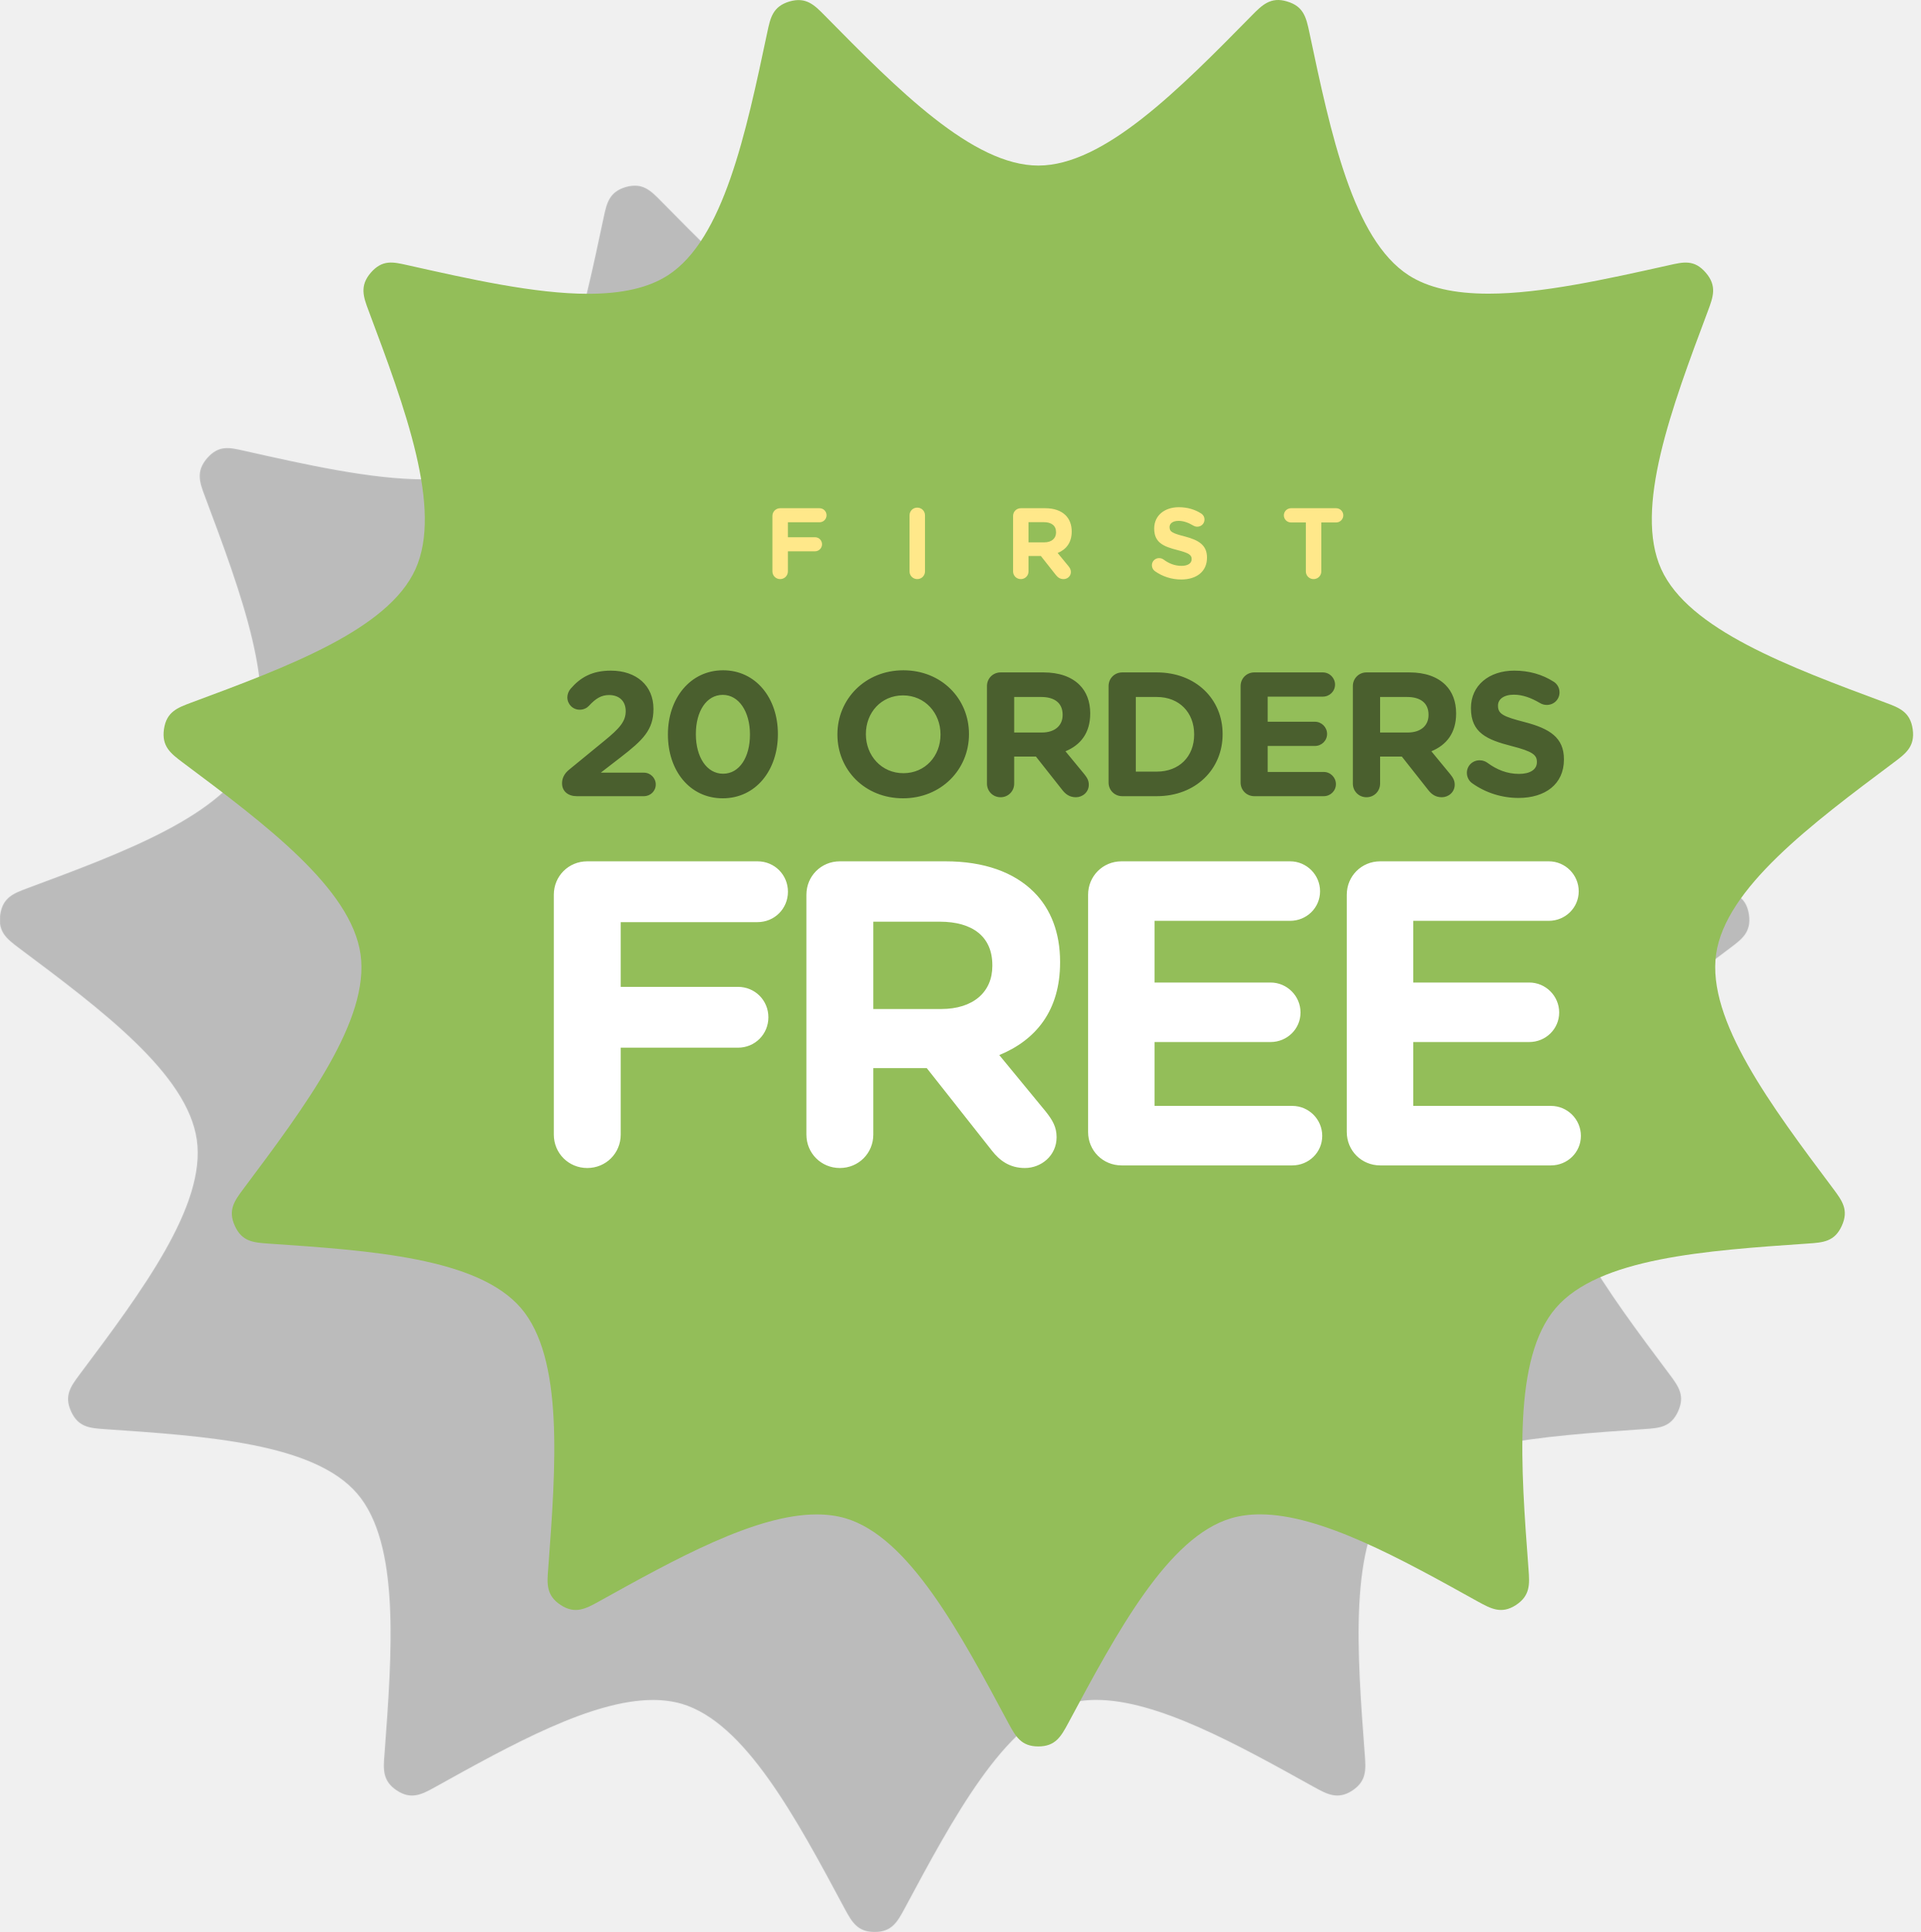
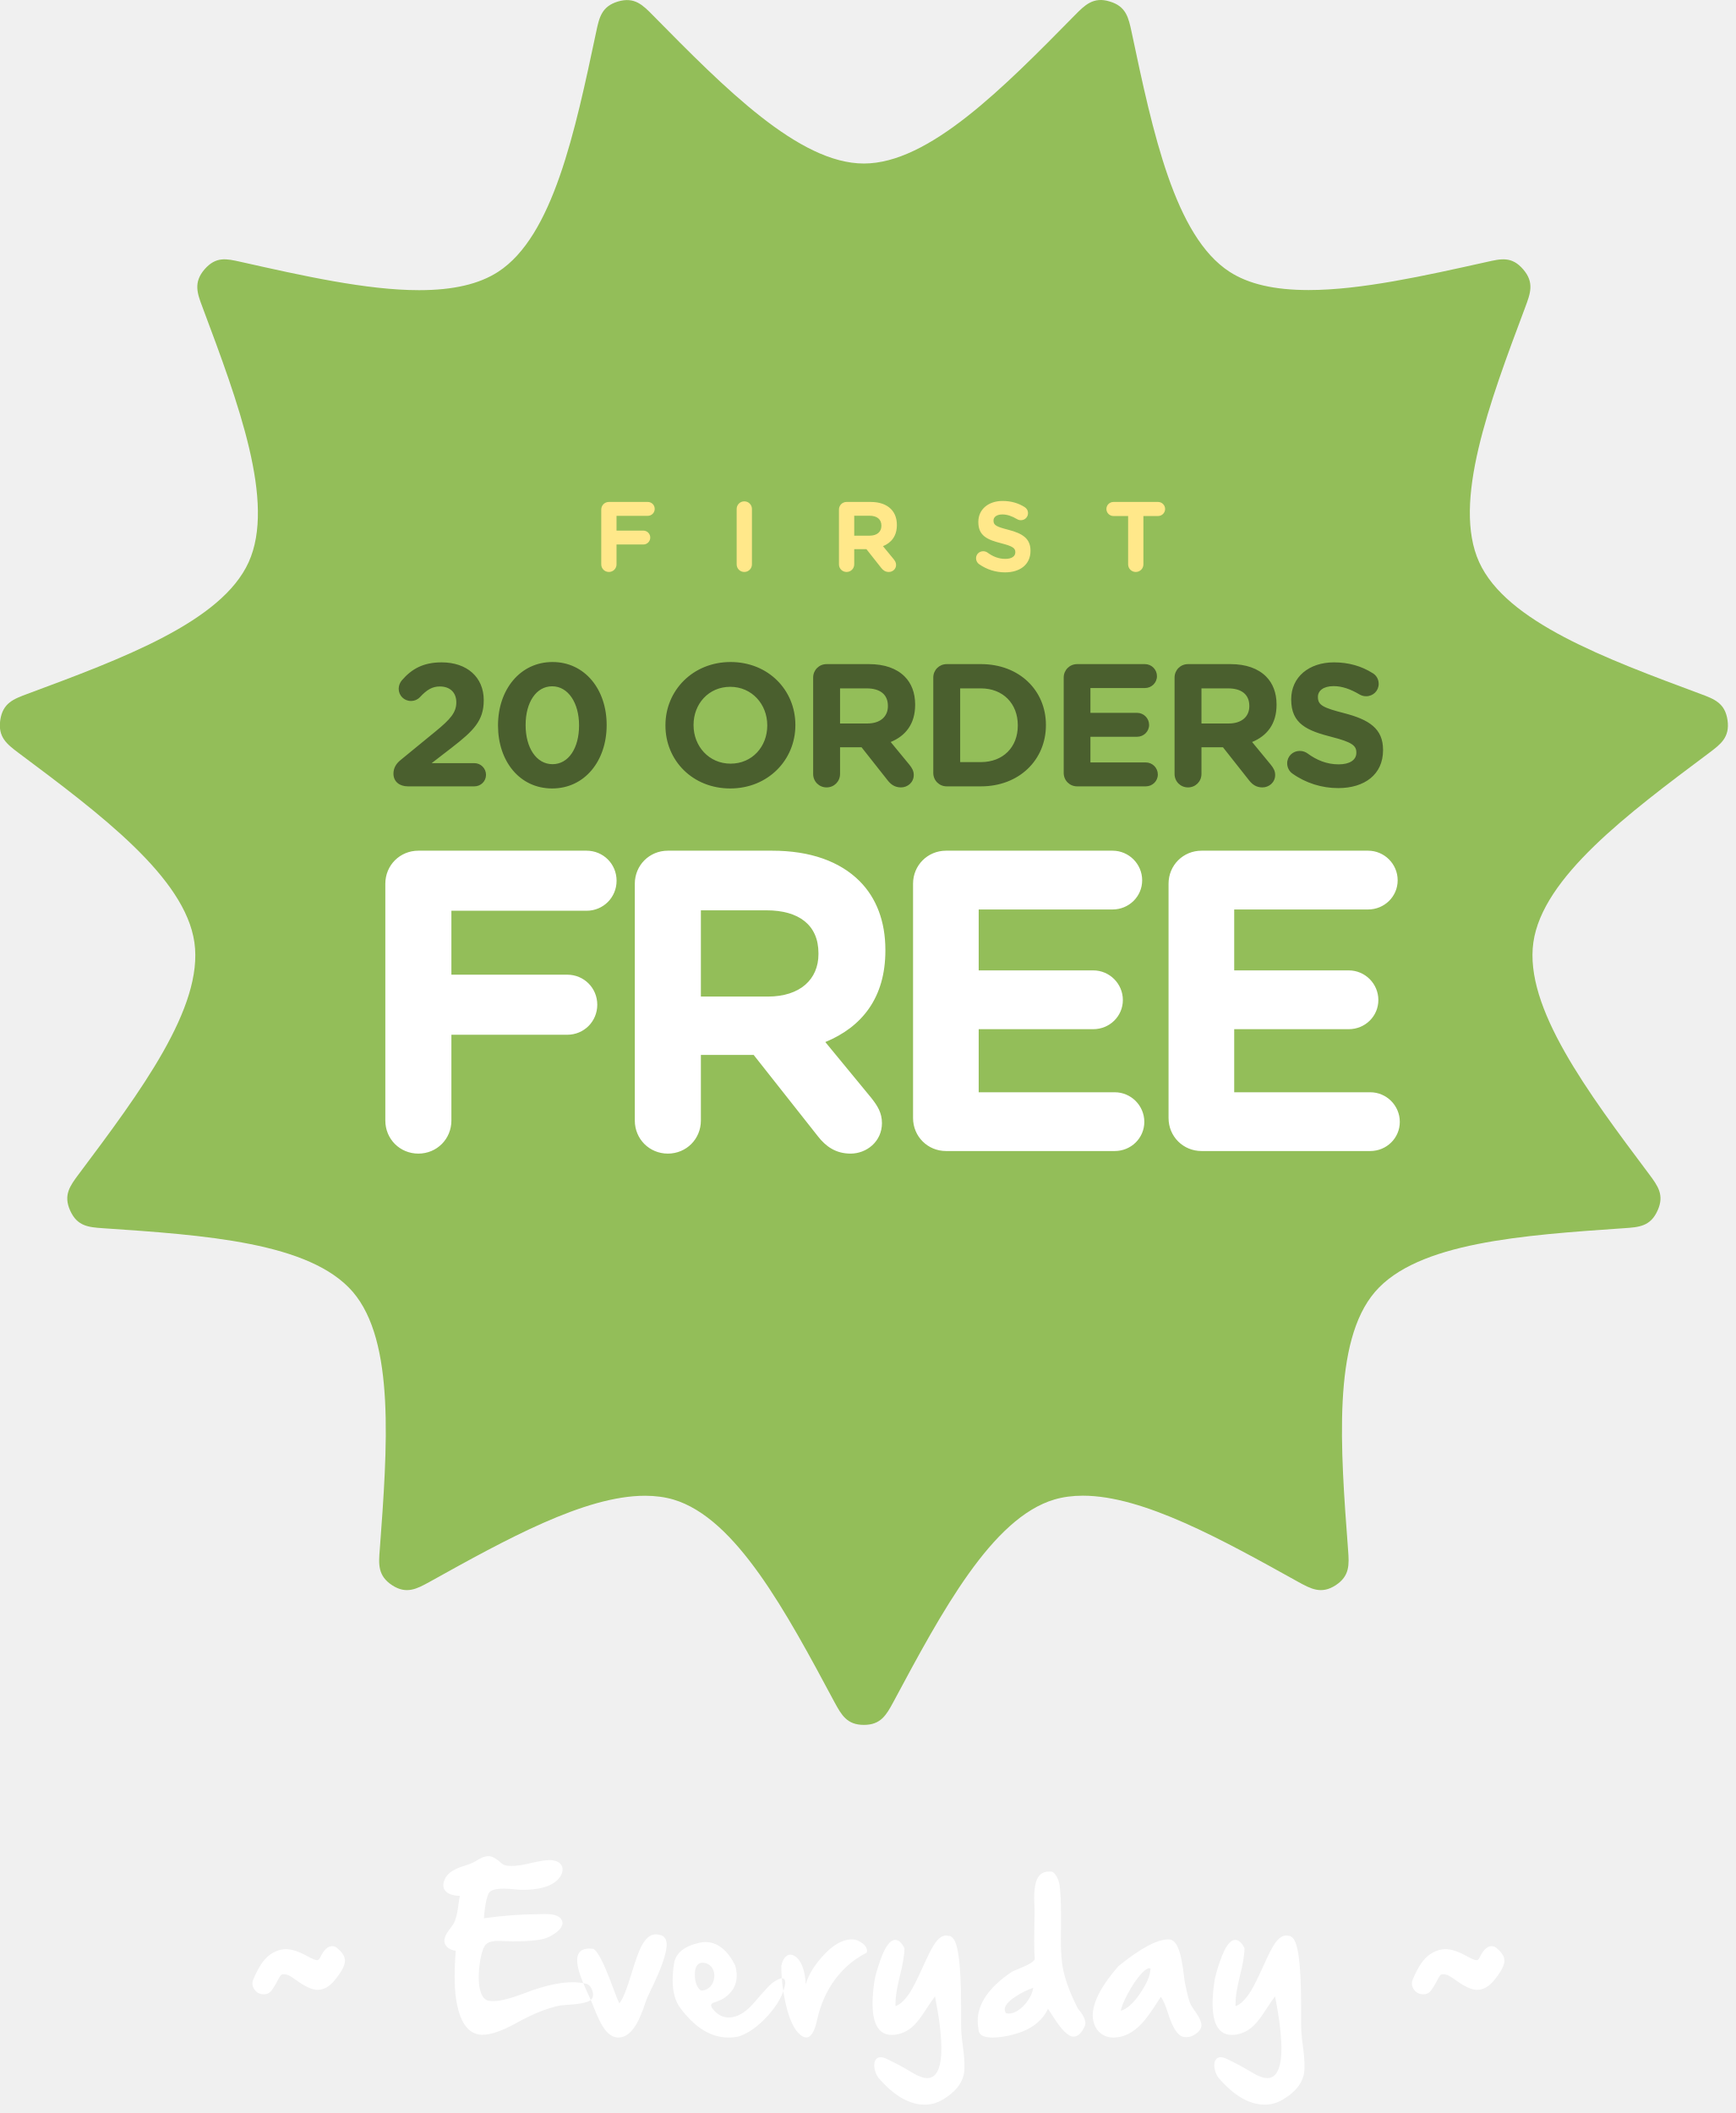
- <svg xmlns="http://www.w3.org/2000/svg" xmlns:xlink="http://www.w3.org/1999/xlink" width="176px" height="177px" viewBox="0 0 176 177" version="1.1">
-   <defs>
-     <path d="M158.759,64.375 C149.891,61.078 140.715,57.677 138.206,52.139 C135.697,46.606 139.145,37.394 142.481,28.5 C142.96,27.216 143.344,26.209 142.297,24.99 C141.228,23.745 140.236,24 138.859,24.31 C133.143,25.583 127.228,26.905 122.392,26.905 C119.224,26.905 116.817,26.351 115.051,25.207 C109.972,21.916 107.938,12.28 105.968,2.967 C105.682,1.623 105.455,0.584 103.933,0.137 C102.422,-0.336 101.607,0.496 100.716,1.4 C94.056,8.168 87.174,15.164 81.135,15.169 C75.106,15.164 68.229,8.184 61.575,1.432 C60.62,0.458 59.859,-0.309 58.331,0.137 C56.821,0.589 56.588,1.606 56.308,2.933 C54.332,12.269 52.291,21.916 47.208,25.213 C45.442,26.356 43.041,26.916 39.873,26.916 C35.015,26.916 29.068,25.578 23.32,24.288 C22.018,24 21.041,23.755 19.968,24.99 C18.937,26.192 19.292,27.199 19.773,28.466 C23.114,37.385 26.574,46.612 24.065,52.15 C21.559,57.677 12.389,61.078 3.527,64.369 C2.281,64.837 1.255,65.196 1.023,66.806 C0.802,68.373 1.633,69.021 2.717,69.837 C10.317,75.517 18.17,81.388 19.034,87.422 C19.892,93.444 13.997,101.312 8.298,108.922 C7.484,110.012 6.857,110.865 7.516,112.307 C8.164,113.743 9.211,113.836 10.549,113.928 C19.994,114.57 29.759,115.229 33.725,119.831 C37.665,124.423 36.936,134.238 36.229,143.728 C36.116,145.098 36.036,146.171 37.384,147.051 C38.706,147.906 39.668,147.384 40.855,146.73 C47.92,142.803 55.233,138.744 60.83,138.744 C61.78,138.744 62.66,138.862 63.464,139.096 C69.262,140.811 73.914,149.494 78.41,157.895 C79.056,159.081 79.565,160 81.135,160 C82.705,160 83.218,159.081 83.866,157.884 C88.362,149.488 93.014,140.805 98.811,139.092 C99.609,138.858 100.495,138.738 101.446,138.738 C107.041,138.738 114.355,142.803 121.415,146.73 C122.608,147.384 123.568,147.906 124.89,147.051 C126.207,146.191 126.153,145.147 126.051,143.797 C125.334,134.281 124.593,124.434 128.55,119.831 C132.495,115.244 142.221,114.576 151.629,113.928 C153.027,113.836 154.095,113.765 154.755,112.296 C155.412,110.854 154.786,110.006 153.971,108.913 C148.272,101.307 142.379,93.444 143.237,87.41 C144.1,81.388 151.937,75.523 159.526,69.848 C160.583,69.053 161.479,68.407 161.247,66.801 C161.021,65.223 160.027,64.843 158.759,64.375" id="path-1" />
-     <filter x="-50%" y="-50%" width="200%" height="200%" filterUnits="objectBoundingBox" id="filter-2">
-       <feOffset dx="-15" dy="17" in="SourceAlpha" result="shadowOffsetOuter1" />
-       <feColorMatrix values="0 0 0 0 0.132   0 0 0 0 0.137   0 0 0 0 0.142  0 0 0 0.259 0" type="matrix" in="shadowOffsetOuter1" />
-     </filter>
-   </defs>
+ <svg xmlns="http://www.w3.org/2000/svg" width="161px" height="196px" viewBox="0 0 161 196" version="1.1">
+   <defs />
  <g id="Page-1" stroke="none" stroke-width="1" fill="none" fill-rule="evenodd">
-     <g id="landing" transform="translate(-1098, -185)">
-       <g id="Group-7" transform="translate(1112, 185)">
-         <g id="Group-6">
-           <g id="Page-1">
-             <g id="Group-8">
-               <g id="Fill-1">
-                 <use fill="black" fill-opacity="1" filter="url(#filter-2)" xlink:href="#path-1" />
-                 <use fill="#93BE59" fill-rule="evenodd" xlink:href="#path-1" />
+     <g id="landing" transform="translate(-1113, -185)">
+       <g id="Group-9" transform="translate(1112, 185)">
+         <g id="Group-7">
+           <g id="Group-6">
+             <g id="Page-1">
+               <g id="Group-8">
+                 <path d="M158.759,64.375 C149.891,61.078 140.715,57.677 138.206,52.139 C135.697,46.606 139.145,37.394 142.481,28.5 C142.96,27.216 143.344,26.209 142.297,24.99 C141.228,23.745 140.236,24 138.859,24.31 C133.143,25.583 127.228,26.905 122.392,26.905 C119.224,26.905 116.817,26.351 115.051,25.207 C109.972,21.916 107.938,12.28 105.968,2.967 C105.682,1.623 105.455,0.584 103.933,0.137 C102.422,-0.336 101.607,0.496 100.716,1.4 C94.056,8.168 87.174,15.164 81.135,15.169 C75.106,15.164 68.229,8.184 61.575,1.432 C60.62,0.458 59.859,-0.309 58.331,0.137 C56.821,0.589 56.588,1.606 56.308,2.933 C54.332,12.269 52.291,21.916 47.208,25.213 C45.442,26.356 43.041,26.916 39.873,26.916 C35.015,26.916 29.068,25.578 23.32,24.288 C22.018,24 21.041,23.755 19.968,24.99 C18.937,26.192 19.292,27.199 19.773,28.466 C23.114,37.385 26.574,46.612 24.065,52.15 C21.559,57.677 12.389,61.078 3.527,64.369 C2.281,64.837 1.255,65.196 1.023,66.806 C0.802,68.373 1.633,69.021 2.717,69.837 C10.317,75.517 18.17,81.388 19.034,87.422 C19.892,93.444 13.997,101.312 8.298,108.922 C7.484,110.012 6.857,110.865 7.516,112.307 C8.164,113.743 9.211,113.836 10.549,113.928 C19.994,114.57 29.759,115.229 33.725,119.831 C37.665,124.423 36.936,134.238 36.229,143.728 C36.116,145.098 36.036,146.171 37.384,147.051 C38.706,147.906 39.668,147.384 40.855,146.73 C47.92,142.803 55.233,138.744 60.83,138.744 C61.78,138.744 62.66,138.862 63.464,139.096 C69.262,140.811 73.914,149.494 78.41,157.895 C79.056,159.081 79.565,160 81.135,160 C82.705,160 83.218,159.081 83.866,157.884 C88.362,149.488 93.014,140.805 98.811,139.092 C99.609,138.858 100.495,138.738 101.446,138.738 C107.041,138.738 114.355,142.803 121.415,146.73 C122.608,147.384 123.568,147.906 124.89,147.051 C126.207,146.191 126.153,145.147 126.051,143.797 C125.334,134.281 124.593,124.434 128.55,119.831 C132.495,115.244 142.221,114.576 151.629,113.928 C153.027,113.836 154.095,113.765 154.755,112.296 C155.412,110.854 154.786,110.006 153.971,108.913 C148.272,101.307 142.379,93.444 143.237,87.41 C144.1,81.388 151.937,75.523 159.526,69.848 C160.583,69.053 161.479,68.407 161.247,66.801 C161.021,65.223 160.027,64.843 158.759,64.375" id="Fill-1" fill="#93BE59" />
+                 <path d="M36.743,103.943 C36.743,105.655 38.096,107.008 39.808,107.008 C41.519,107.008 42.872,105.655 42.872,103.943 L42.872,95.983 L53.618,95.983 C55.171,95.983 56.404,94.75 56.404,93.197 C56.404,91.645 55.171,90.411 53.618,90.411 L42.872,90.411 L42.872,84.481 L55.409,84.481 C56.962,84.481 58.195,83.247 58.195,81.695 C58.195,80.143 56.962,78.909 55.409,78.909 L39.808,78.909 C38.096,78.909 36.743,80.262 36.743,81.974 L36.743,103.943 Z M59.886,103.943 L59.886,81.974 C59.886,80.262 61.239,78.909 62.951,78.909 L72.622,78.909 C76.164,78.909 78.911,79.904 80.741,81.735 C82.294,83.287 83.129,85.476 83.129,88.103 L83.129,88.183 C83.129,92.561 80.94,95.267 77.557,96.66 L81.816,101.834 C82.413,102.59 82.811,103.227 82.811,104.182 C82.811,105.894 81.378,107.008 79.906,107.008 C78.513,107.008 77.597,106.331 76.881,105.416 L70.911,97.854 L66.015,97.854 L66.015,103.943 C66.015,105.655 64.662,107.008 62.951,107.008 C61.239,107.008 59.886,105.655 59.886,103.943 Z M66.015,92.441 L72.224,92.441 C75.209,92.441 76.921,90.849 76.921,88.501 L76.921,88.421 C76.921,85.795 75.09,84.441 72.105,84.441 L66.015,84.441 L66.015,92.441 Z M88.761,106.769 L104.402,106.769 C105.914,106.769 107.148,105.575 107.148,104.063 C107.148,102.55 105.914,101.317 104.402,101.317 L91.785,101.317 L91.785,95.466 L102.412,95.466 C103.924,95.466 105.158,94.272 105.158,92.76 C105.158,91.247 103.924,90.013 102.412,90.013 L91.785,90.013 L91.785,84.362 L104.203,84.362 C105.715,84.362 106.949,83.168 106.949,81.655 C106.949,80.143 105.715,78.909 104.203,78.909 L88.761,78.909 C87.049,78.909 85.696,80.262 85.696,81.974 L85.696,103.705 C85.696,105.416 87.049,106.769 88.761,106.769 Z M112.461,106.769 L128.102,106.769 C129.615,106.769 130.848,105.575 130.848,104.063 C130.848,102.55 129.615,101.317 128.102,101.317 L115.486,101.317 L115.486,95.466 L126.112,95.466 C127.625,95.466 128.858,94.272 128.858,92.76 C128.858,91.247 127.625,90.013 126.112,90.013 L115.486,90.013 L115.486,84.362 L127.903,84.362 C129.416,84.362 130.649,83.168 130.649,81.655 C130.649,80.143 129.416,78.909 127.903,78.909 L112.461,78.909 C110.749,78.909 109.396,80.262 109.396,81.974 L109.396,103.705 C109.396,105.416 110.749,106.769 112.461,106.769 Z" id="FREE" fill="#FFFFFF" />
+                 <path d="M37.497,71.76 C37.497,72.505 38.064,72.942 38.841,72.942 L44.997,72.942 C45.597,72.942 46.083,72.473 46.083,71.873 C46.083,71.274 45.597,70.788 44.997,70.788 L41.044,70.788 L42.891,69.362 C44.9,67.807 45.872,66.867 45.872,64.972 L45.872,64.94 C45.872,62.817 44.317,61.44 41.968,61.44 C40.251,61.44 39.181,62.056 38.274,63.109 C38.096,63.32 37.983,63.611 37.983,63.887 C37.983,64.518 38.485,65.021 39.117,65.021 C39.505,65.021 39.797,64.842 39.959,64.664 C40.591,63.984 41.093,63.676 41.806,63.676 C42.697,63.676 43.329,64.194 43.329,65.15 C43.329,66.09 42.778,66.722 41.368,67.872 L38.145,70.512 C37.723,70.853 37.497,71.274 37.497,71.76 Z M52.219,73.137 C49.19,73.137 47.197,70.593 47.197,67.305 L47.197,67.272 C47.197,63.984 49.239,61.408 52.252,61.408 C55.249,61.408 57.274,63.951 57.274,67.24 L57.274,67.272 C57.274,70.561 55.249,73.137 52.219,73.137 Z M52.252,70.885 C53.758,70.885 54.714,69.362 54.714,67.305 L54.714,67.272 C54.714,65.215 53.71,63.66 52.219,63.66 C50.729,63.66 49.757,65.166 49.757,67.24 L49.757,67.272 C49.757,69.346 50.745,70.885 52.252,70.885 Z M68.737,73.137 C65.238,73.137 62.727,70.529 62.727,67.305 L62.727,67.272 C62.727,64.049 65.271,61.408 68.77,61.408 C72.269,61.408 74.78,64.016 74.78,67.24 L74.78,67.272 C74.78,70.496 72.237,73.137 68.737,73.137 Z M68.77,70.836 C70.779,70.836 72.172,69.249 72.172,67.305 L72.172,67.272 C72.172,65.328 70.746,63.708 68.737,63.708 C66.729,63.708 65.335,65.296 65.335,67.24 L65.335,67.272 C65.335,69.216 66.761,70.836 68.77,70.836 Z M76.429,71.792 L76.429,62.85 C76.429,62.153 76.98,61.602 77.677,61.602 L81.613,61.602 C83.055,61.602 84.173,62.007 84.918,62.753 C85.55,63.384 85.89,64.275 85.89,65.345 L85.89,65.377 C85.89,67.159 84.999,68.261 83.622,68.828 L85.356,70.934 C85.599,71.241 85.761,71.501 85.761,71.889 C85.761,72.586 85.177,73.04 84.578,73.04 C84.011,73.04 83.638,72.764 83.347,72.392 L80.917,69.314 L78.924,69.314 L78.924,71.792 C78.924,72.489 78.373,73.04 77.677,73.04 C76.98,73.04 76.429,72.489 76.429,71.792 Z M78.924,67.11 L81.451,67.11 C82.666,67.11 83.363,66.462 83.363,65.507 L83.363,65.474 C83.363,64.405 82.618,63.854 81.403,63.854 L78.924,63.854 L78.924,67.11 Z M87.572,71.695 L87.572,62.85 C87.572,62.153 88.123,61.602 88.819,61.602 L91.995,61.602 C95.559,61.602 98.021,64.049 98.021,67.24 L98.021,67.272 C98.021,70.464 95.559,72.942 91.995,72.942 L88.819,72.942 C88.123,72.942 87.572,72.392 87.572,71.695 Z M90.067,70.691 L91.995,70.691 C94.036,70.691 95.413,69.314 95.413,67.305 L95.413,67.272 C95.413,65.264 94.036,63.854 91.995,63.854 L90.067,63.854 L90.067,70.691 Z M100.918,72.942 L107.284,72.942 C107.9,72.942 108.402,72.456 108.402,71.841 C108.402,71.225 107.9,70.723 107.284,70.723 L102.149,70.723 L102.149,68.342 L106.474,68.342 C107.09,68.342 107.592,67.856 107.592,67.24 C107.592,66.624 107.09,66.122 106.474,66.122 L102.149,66.122 L102.149,63.822 L107.203,63.822 C107.819,63.822 108.321,63.336 108.321,62.72 C108.321,62.105 107.819,61.602 107.203,61.602 L100.918,61.602 C100.221,61.602 99.67,62.153 99.67,62.85 L99.67,71.695 C99.67,72.392 100.221,72.942 100.918,72.942 Z M109.954,71.792 L109.954,62.85 C109.954,62.153 110.505,61.602 111.202,61.602 L115.138,61.602 C116.58,61.602 117.698,62.007 118.443,62.753 C119.075,63.384 119.415,64.275 119.415,65.345 L119.415,65.377 C119.415,67.159 118.524,68.261 117.147,68.828 L118.881,70.934 C119.124,71.241 119.286,71.501 119.286,71.889 C119.286,72.586 118.702,73.04 118.103,73.04 C117.536,73.04 117.163,72.764 116.872,72.392 L114.442,69.314 L112.449,69.314 L112.449,71.792 C112.449,72.489 111.898,73.04 111.202,73.04 C110.505,73.04 109.954,72.489 109.954,71.792 Z M112.449,67.11 L114.976,67.11 C116.191,67.11 116.888,66.462 116.888,65.507 L116.888,65.474 C116.888,64.405 116.143,63.854 114.928,63.854 L112.449,63.854 L112.449,67.11 Z M125.131,73.104 C127.577,73.104 129.294,71.841 129.294,69.589 L129.294,69.557 C129.294,67.58 127.998,66.754 125.698,66.155 C123.738,65.652 123.252,65.409 123.252,64.664 L123.252,64.632 C123.252,64.081 123.754,63.644 124.71,63.644 C125.487,63.644 126.265,63.919 127.091,64.405 C127.285,64.518 127.48,64.583 127.723,64.583 C128.371,64.583 128.889,64.081 128.889,63.433 C128.889,62.947 128.614,62.607 128.338,62.445 C127.318,61.797 126.119,61.44 124.742,61.44 C122.425,61.44 120.773,62.801 120.773,64.859 L120.773,64.891 C120.773,67.143 122.247,67.775 124.531,68.358 C126.427,68.844 126.816,69.168 126.816,69.8 L126.816,69.832 C126.816,70.496 126.2,70.901 125.179,70.901 C124.078,70.901 123.138,70.512 122.28,69.881 C122.118,69.767 121.891,69.654 121.567,69.654 C120.919,69.654 120.4,70.156 120.4,70.804 C120.4,71.193 120.595,71.549 120.87,71.744 C122.134,72.651 123.64,73.104 125.131,73.104 Z" id="20-orders" fill="#4A5F2E" />
+                 <path d="M56.773,52.347 C56.773,52.742 57.086,53.055 57.481,53.055 C57.877,53.055 58.19,52.742 58.19,52.347 L58.19,50.507 L60.674,50.507 C61.032,50.507 61.318,50.222 61.318,49.863 C61.318,49.504 61.032,49.219 60.674,49.219 L58.19,49.219 L58.19,47.848 L61.088,47.848 C61.446,47.848 61.732,47.563 61.732,47.204 C61.732,46.845 61.446,46.56 61.088,46.56 L57.481,46.56 C57.086,46.56 56.773,46.873 56.773,47.268 L56.773,52.347 Z M69.334,52.347 C69.334,52.742 69.647,53.055 70.042,53.055 C70.438,53.055 70.751,52.742 70.751,52.347 L70.751,47.213 C70.751,46.818 70.438,46.505 70.042,46.505 C69.647,46.505 69.334,46.818 69.334,47.213 L69.334,52.347 Z M78.822,52.347 L78.822,47.268 C78.822,46.873 79.135,46.56 79.53,46.56 L81.766,46.56 C82.585,46.56 83.22,46.79 83.643,47.213 C84.002,47.572 84.195,48.078 84.195,48.685 L84.195,48.704 C84.195,49.716 83.689,50.341 82.907,50.663 L83.891,51.859 C84.029,52.034 84.121,52.181 84.121,52.402 C84.121,52.798 83.79,53.055 83.45,53.055 C83.128,53.055 82.916,52.899 82.75,52.687 L81.37,50.939 L80.239,50.939 L80.239,52.347 C80.239,52.742 79.926,53.055 79.53,53.055 C79.135,53.055 78.822,52.742 78.822,52.347 Z M80.239,49.688 L81.674,49.688 C82.364,49.688 82.76,49.32 82.76,48.777 L82.76,48.759 C82.76,48.152 82.336,47.839 81.646,47.839 L80.239,47.839 L80.239,49.688 Z M94.226,53.092 C95.615,53.092 96.59,52.374 96.59,51.096 L96.59,51.077 C96.59,49.955 95.854,49.486 94.548,49.145 C93.435,48.86 93.159,48.722 93.159,48.299 L93.159,48.28 C93.159,47.968 93.444,47.719 93.987,47.719 C94.428,47.719 94.87,47.876 95.339,48.152 C95.449,48.216 95.56,48.253 95.698,48.253 C96.066,48.253 96.36,47.968 96.36,47.6 C96.36,47.324 96.204,47.13 96.047,47.038 C95.468,46.67 94.787,46.468 94.005,46.468 C92.689,46.468 91.751,47.241 91.751,48.409 L91.751,48.428 C91.751,49.706 92.588,50.065 93.885,50.396 C94.962,50.672 95.183,50.856 95.183,51.215 L95.183,51.234 C95.183,51.611 94.833,51.841 94.253,51.841 C93.628,51.841 93.094,51.62 92.607,51.261 C92.515,51.197 92.386,51.132 92.202,51.132 C91.834,51.132 91.539,51.418 91.539,51.786 C91.539,52.006 91.65,52.209 91.806,52.319 C92.524,52.834 93.379,53.092 94.226,53.092 Z M105.646,52.347 C105.646,52.742 105.959,53.055 106.354,53.055 C106.75,53.055 107.063,52.742 107.063,52.347 L107.063,47.866 L108.424,47.866 C108.783,47.866 109.078,47.572 109.078,47.213 C109.078,46.854 108.783,46.56 108.424,46.56 L104.284,46.56 C103.926,46.56 103.631,46.854 103.631,47.213 C103.631,47.572 103.926,47.866 104.284,47.866 L105.646,47.866 L105.646,52.347 Z" id="First" fill="#FFE88A" />
              </g>
-               <path d="M36.743,103.943 C36.743,105.655 38.096,107.008 39.808,107.008 C41.519,107.008 42.872,105.655 42.872,103.943 L42.872,95.983 L53.618,95.983 C55.171,95.983 56.404,94.75 56.404,93.197 C56.404,91.645 55.171,90.411 53.618,90.411 L42.872,90.411 L42.872,84.481 L55.409,84.481 C56.962,84.481 58.195,83.247 58.195,81.695 C58.195,80.143 56.962,78.909 55.409,78.909 L39.808,78.909 C38.096,78.909 36.743,80.262 36.743,81.974 L36.743,103.943 Z M59.886,103.943 L59.886,81.974 C59.886,80.262 61.239,78.909 62.951,78.909 L72.622,78.909 C76.164,78.909 78.911,79.904 80.741,81.735 C82.294,83.287 83.129,85.476 83.129,88.103 L83.129,88.183 C83.129,92.561 80.94,95.267 77.557,96.66 L81.816,101.834 C82.413,102.59 82.811,103.227 82.811,104.182 C82.811,105.894 81.378,107.008 79.906,107.008 C78.513,107.008 77.597,106.331 76.881,105.416 L70.911,97.854 L66.015,97.854 L66.015,103.943 C66.015,105.655 64.662,107.008 62.951,107.008 C61.239,107.008 59.886,105.655 59.886,103.943 Z M66.015,92.441 L72.224,92.441 C75.209,92.441 76.921,90.849 76.921,88.501 L76.921,88.421 C76.921,85.795 75.09,84.441 72.105,84.441 L66.015,84.441 L66.015,92.441 Z M88.761,106.769 L104.402,106.769 C105.914,106.769 107.148,105.575 107.148,104.063 C107.148,102.55 105.914,101.317 104.402,101.317 L91.785,101.317 L91.785,95.466 L102.412,95.466 C103.924,95.466 105.158,94.272 105.158,92.76 C105.158,91.247 103.924,90.013 102.412,90.013 L91.785,90.013 L91.785,84.362 L104.203,84.362 C105.715,84.362 106.949,83.168 106.949,81.655 C106.949,80.143 105.715,78.909 104.203,78.909 L88.761,78.909 C87.049,78.909 85.696,80.262 85.696,81.974 L85.696,103.705 C85.696,105.416 87.049,106.769 88.761,106.769 Z M112.461,106.769 L128.102,106.769 C129.615,106.769 130.848,105.575 130.848,104.063 C130.848,102.55 129.615,101.317 128.102,101.317 L115.486,101.317 L115.486,95.466 L126.112,95.466 C127.625,95.466 128.858,94.272 128.858,92.76 C128.858,91.247 127.625,90.013 126.112,90.013 L115.486,90.013 L115.486,84.362 L127.903,84.362 C129.416,84.362 130.649,83.168 130.649,81.655 C130.649,80.143 129.416,78.909 127.903,78.909 L112.461,78.909 C110.749,78.909 109.396,80.262 109.396,81.974 L109.396,103.705 C109.396,105.416 110.749,106.769 112.461,106.769 Z" id="FREE" fill="#FFFFFF" />
-               <path d="M37.497,71.76 C37.497,72.505 38.064,72.942 38.841,72.942 L44.997,72.942 C45.597,72.942 46.083,72.473 46.083,71.873 C46.083,71.274 45.597,70.788 44.997,70.788 L41.044,70.788 L42.891,69.362 C44.9,67.807 45.872,66.867 45.872,64.972 L45.872,64.94 C45.872,62.817 44.317,61.44 41.968,61.44 C40.251,61.44 39.181,62.056 38.274,63.109 C38.096,63.32 37.983,63.611 37.983,63.887 C37.983,64.518 38.485,65.021 39.117,65.021 C39.505,65.021 39.797,64.842 39.959,64.664 C40.591,63.984 41.093,63.676 41.806,63.676 C42.697,63.676 43.329,64.194 43.329,65.15 C43.329,66.09 42.778,66.722 41.368,67.872 L38.145,70.512 C37.723,70.853 37.497,71.274 37.497,71.76 Z M52.219,73.137 C49.19,73.137 47.197,70.593 47.197,67.305 L47.197,67.272 C47.197,63.984 49.239,61.408 52.252,61.408 C55.249,61.408 57.274,63.951 57.274,67.24 L57.274,67.272 C57.274,70.561 55.249,73.137 52.219,73.137 Z M52.252,70.885 C53.758,70.885 54.714,69.362 54.714,67.305 L54.714,67.272 C54.714,65.215 53.71,63.66 52.219,63.66 C50.729,63.66 49.757,65.166 49.757,67.24 L49.757,67.272 C49.757,69.346 50.745,70.885 52.252,70.885 Z M68.737,73.137 C65.238,73.137 62.727,70.529 62.727,67.305 L62.727,67.272 C62.727,64.049 65.271,61.408 68.77,61.408 C72.269,61.408 74.78,64.016 74.78,67.24 L74.78,67.272 C74.78,70.496 72.237,73.137 68.737,73.137 Z M68.77,70.836 C70.779,70.836 72.172,69.249 72.172,67.305 L72.172,67.272 C72.172,65.328 70.746,63.708 68.737,63.708 C66.729,63.708 65.335,65.296 65.335,67.24 L65.335,67.272 C65.335,69.216 66.761,70.836 68.77,70.836 Z M76.429,71.792 L76.429,62.85 C76.429,62.153 76.98,61.602 77.677,61.602 L81.613,61.602 C83.055,61.602 84.173,62.007 84.918,62.753 C85.55,63.384 85.89,64.275 85.89,65.345 L85.89,65.377 C85.89,67.159 84.999,68.261 83.622,68.828 L85.356,70.934 C85.599,71.241 85.761,71.501 85.761,71.889 C85.761,72.586 85.177,73.04 84.578,73.04 C84.011,73.04 83.638,72.764 83.347,72.392 L80.917,69.314 L78.924,69.314 L78.924,71.792 C78.924,72.489 78.373,73.04 77.677,73.04 C76.98,73.04 76.429,72.489 76.429,71.792 Z M78.924,67.11 L81.451,67.11 C82.666,67.11 83.363,66.462 83.363,65.507 L83.363,65.474 C83.363,64.405 82.618,63.854 81.403,63.854 L78.924,63.854 L78.924,67.11 Z M87.572,71.695 L87.572,62.85 C87.572,62.153 88.123,61.602 88.819,61.602 L91.995,61.602 C95.559,61.602 98.021,64.049 98.021,67.24 L98.021,67.272 C98.021,70.464 95.559,72.942 91.995,72.942 L88.819,72.942 C88.123,72.942 87.572,72.392 87.572,71.695 Z M90.067,70.691 L91.995,70.691 C94.036,70.691 95.413,69.314 95.413,67.305 L95.413,67.272 C95.413,65.264 94.036,63.854 91.995,63.854 L90.067,63.854 L90.067,70.691 Z M100.918,72.942 L107.284,72.942 C107.9,72.942 108.402,72.456 108.402,71.841 C108.402,71.225 107.9,70.723 107.284,70.723 L102.149,70.723 L102.149,68.342 L106.474,68.342 C107.09,68.342 107.592,67.856 107.592,67.24 C107.592,66.624 107.09,66.122 106.474,66.122 L102.149,66.122 L102.149,63.822 L107.203,63.822 C107.819,63.822 108.321,63.336 108.321,62.72 C108.321,62.105 107.819,61.602 107.203,61.602 L100.918,61.602 C100.221,61.602 99.67,62.153 99.67,62.85 L99.67,71.695 C99.67,72.392 100.221,72.942 100.918,72.942 Z M109.954,71.792 L109.954,62.85 C109.954,62.153 110.505,61.602 111.202,61.602 L115.138,61.602 C116.58,61.602 117.698,62.007 118.443,62.753 C119.075,63.384 119.415,64.275 119.415,65.345 L119.415,65.377 C119.415,67.159 118.524,68.261 117.147,68.828 L118.881,70.934 C119.124,71.241 119.286,71.501 119.286,71.889 C119.286,72.586 118.702,73.04 118.103,73.04 C117.536,73.04 117.163,72.764 116.872,72.392 L114.442,69.314 L112.449,69.314 L112.449,71.792 C112.449,72.489 111.898,73.04 111.202,73.04 C110.505,73.04 109.954,72.489 109.954,71.792 Z M112.449,67.11 L114.976,67.11 C116.191,67.11 116.888,66.462 116.888,65.507 L116.888,65.474 C116.888,64.405 116.143,63.854 114.928,63.854 L112.449,63.854 L112.449,67.11 Z M125.131,73.104 C127.577,73.104 129.294,71.841 129.294,69.589 L129.294,69.557 C129.294,67.58 127.998,66.754 125.698,66.155 C123.738,65.652 123.252,65.409 123.252,64.664 L123.252,64.632 C123.252,64.081 123.754,63.644 124.71,63.644 C125.487,63.644 126.265,63.919 127.091,64.405 C127.285,64.518 127.48,64.583 127.723,64.583 C128.371,64.583 128.889,64.081 128.889,63.433 C128.889,62.947 128.614,62.607 128.338,62.445 C127.318,61.797 126.119,61.44 124.742,61.44 C122.425,61.44 120.773,62.801 120.773,64.859 L120.773,64.891 C120.773,67.143 122.247,67.775 124.531,68.358 C126.427,68.844 126.816,69.168 126.816,69.8 L126.816,69.832 C126.816,70.496 126.2,70.901 125.179,70.901 C124.078,70.901 123.138,70.512 122.28,69.881 C122.118,69.767 121.891,69.654 121.567,69.654 C120.919,69.654 120.4,70.156 120.4,70.804 C120.4,71.193 120.595,71.549 120.87,71.744 C122.134,72.651 123.64,73.104 125.131,73.104 Z" id="20-orders" fill="#4A5F2E" />
-               <path d="M56.773,52.347 C56.773,52.742 57.086,53.055 57.481,53.055 C57.877,53.055 58.19,52.742 58.19,52.347 L58.19,50.507 L60.674,50.507 C61.032,50.507 61.318,50.222 61.318,49.863 C61.318,49.504 61.032,49.219 60.674,49.219 L58.19,49.219 L58.19,47.848 L61.088,47.848 C61.446,47.848 61.732,47.563 61.732,47.204 C61.732,46.845 61.446,46.56 61.088,46.56 L57.481,46.56 C57.086,46.56 56.773,46.873 56.773,47.268 L56.773,52.347 Z M69.334,52.347 C69.334,52.742 69.647,53.055 70.042,53.055 C70.438,53.055 70.751,52.742 70.751,52.347 L70.751,47.213 C70.751,46.818 70.438,46.505 70.042,46.505 C69.647,46.505 69.334,46.818 69.334,47.213 L69.334,52.347 Z M78.822,52.347 L78.822,47.268 C78.822,46.873 79.135,46.56 79.53,46.56 L81.766,46.56 C82.585,46.56 83.22,46.79 83.643,47.213 C84.002,47.572 84.195,48.078 84.195,48.685 L84.195,48.704 C84.195,49.716 83.689,50.341 82.907,50.663 L83.891,51.859 C84.029,52.034 84.121,52.181 84.121,52.402 C84.121,52.798 83.79,53.055 83.45,53.055 C83.128,53.055 82.916,52.899 82.75,52.687 L81.37,50.939 L80.239,50.939 L80.239,52.347 C80.239,52.742 79.926,53.055 79.53,53.055 C79.135,53.055 78.822,52.742 78.822,52.347 Z M80.239,49.688 L81.674,49.688 C82.364,49.688 82.76,49.32 82.76,48.777 L82.76,48.759 C82.76,48.152 82.336,47.839 81.646,47.839 L80.239,47.839 L80.239,49.688 Z M94.226,53.092 C95.615,53.092 96.59,52.374 96.59,51.096 L96.59,51.077 C96.59,49.955 95.854,49.486 94.548,49.145 C93.435,48.86 93.159,48.722 93.159,48.299 L93.159,48.28 C93.159,47.968 93.444,47.719 93.987,47.719 C94.428,47.719 94.87,47.876 95.339,48.152 C95.449,48.216 95.56,48.253 95.698,48.253 C96.066,48.253 96.36,47.968 96.36,47.6 C96.36,47.324 96.204,47.13 96.047,47.038 C95.468,46.67 94.787,46.468 94.005,46.468 C92.689,46.468 91.751,47.241 91.751,48.409 L91.751,48.428 C91.751,49.706 92.588,50.065 93.885,50.396 C94.962,50.672 95.183,50.856 95.183,51.215 L95.183,51.234 C95.183,51.611 94.833,51.841 94.253,51.841 C93.628,51.841 93.094,51.62 92.607,51.261 C92.515,51.197 92.386,51.132 92.202,51.132 C91.834,51.132 91.539,51.418 91.539,51.786 C91.539,52.006 91.65,52.209 91.806,52.319 C92.524,52.834 93.379,53.092 94.226,53.092 Z M105.646,52.347 C105.646,52.742 105.959,53.055 106.354,53.055 C106.75,53.055 107.063,52.742 107.063,52.347 L107.063,47.866 L108.424,47.866 C108.783,47.866 109.078,47.572 109.078,47.213 C109.078,46.854 108.783,46.56 108.424,46.56 L104.284,46.56 C103.926,46.56 103.631,46.854 103.631,47.213 C103.631,47.572 103.926,47.866 104.284,47.866 L105.646,47.866 L105.646,52.347 Z" id="First" fill="#FFE88A" />
            </g>
          </g>
        </g>
+         <path d="M32.4,180.815 C32.799,181.164 32.998,181.515 32.998,181.87 L32.998,181.936 C32.965,182.384 32.63,182.987 31.994,183.746 C31.529,184.299 31.014,184.576 30.45,184.576 C29.968,184.576 29.324,184.285 28.516,183.704 C28.045,183.361 27.727,183.178 27.561,183.156 C27.467,183.14 27.384,183.131 27.312,183.131 C27.196,183.131 27.11,183.159 27.055,183.214 C26.999,183.27 26.914,183.408 26.797,183.629 C26.593,184.033 26.388,184.371 26.183,184.642 C26.012,184.875 25.776,184.991 25.478,184.991 C25.079,184.991 24.775,184.822 24.564,184.484 C24.465,184.324 24.415,184.161 24.415,183.995 C24.415,183.851 24.451,183.701 24.523,183.546 C24.545,183.502 24.578,183.427 24.623,183.322 C24.921,182.664 25.212,182.168 25.494,181.836 C25.998,181.239 26.612,180.896 27.337,180.807 C27.403,180.802 27.47,180.799 27.536,180.799 C28.051,180.799 28.701,181.012 29.487,181.438 C29.952,181.698 30.259,181.828 30.408,181.828 C30.53,181.828 30.635,181.729 30.724,181.529 C31.045,180.86 31.41,180.525 31.819,180.525 C31.996,180.525 32.157,180.591 32.301,180.724 L32.4,180.815 Z M55.941,184.634 C55.991,184.767 56.016,184.894 56.016,185.016 C56.016,185.043 56.013,185.074 56.008,185.107 C55.997,185.234 55.95,185.348 55.867,185.447 C55.667,185.713 54.948,185.884 53.708,185.962 C53.338,185.99 53.1,186.009 52.995,186.02 C51.838,186.241 50.502,186.77 48.985,187.605 L48.886,187.664 C47.569,188.383 46.531,188.743 45.773,188.743 L45.648,188.743 L45.532,188.734 C44.342,188.596 43.595,187.456 43.291,185.314 C43.214,184.744 43.175,184.086 43.175,183.339 C43.175,183.101 43.178,182.855 43.183,182.6 C43.2,182.091 43.23,181.543 43.274,180.957 C42.826,180.879 42.514,180.702 42.336,180.425 C42.259,180.304 42.22,180.171 42.22,180.027 C42.22,179.988 42.223,179.952 42.229,179.919 C42.24,179.814 42.27,179.7 42.32,179.579 C42.392,179.396 42.558,179.139 42.818,178.807 C42.94,178.646 43.02,178.533 43.059,178.466 C43.258,178.145 43.41,177.575 43.515,176.756 C43.565,176.358 43.612,176.059 43.656,175.86 C43.551,175.86 43.454,175.854 43.366,175.843 C42.763,175.771 42.375,175.567 42.204,175.229 C42.148,175.124 42.121,175.008 42.121,174.88 C42.121,174.842 42.123,174.8 42.129,174.756 C42.151,174.562 42.229,174.352 42.361,174.125 C42.61,173.699 43.175,173.35 44.055,173.079 C44.547,172.924 44.893,172.783 45.092,172.656 C45.579,172.335 45.983,172.174 46.304,172.174 C46.337,172.174 46.371,172.177 46.404,172.183 C46.714,172.216 47.09,172.437 47.533,172.847 C47.66,172.968 47.859,173.043 48.13,173.071 C48.224,173.082 48.327,173.087 48.438,173.087 C48.897,173.087 49.503,172.996 50.255,172.813 C51.041,172.631 51.614,172.54 51.974,172.54 C52.04,172.54 52.098,172.542 52.148,172.548 L52.206,172.556 C52.743,172.617 53.061,172.838 53.161,173.22 C53.177,173.281 53.186,173.345 53.186,173.411 C53.186,173.45 53.183,173.489 53.177,173.527 C53.166,173.666 53.122,173.804 53.044,173.942 C52.906,174.202 52.701,174.427 52.43,174.615 C51.783,175.069 50.809,175.295 49.508,175.295 C49.392,175.295 49.273,175.293 49.151,175.287 C49.052,175.282 48.864,175.265 48.587,175.237 C48.255,175.204 47.959,175.188 47.699,175.188 C46.952,175.188 46.498,175.329 46.337,175.611 C46.171,175.932 46.047,176.449 45.964,177.163 C45.942,177.324 45.922,177.498 45.906,177.686 C45.906,177.769 45.9,177.852 45.889,177.935 C47.666,177.692 49.306,177.567 50.812,177.562 C50.85,177.562 50.939,177.559 51.077,177.553 C51.243,177.548 51.395,177.545 51.534,177.545 C51.761,177.545 51.946,177.553 52.09,177.57 C52.555,177.625 52.87,177.766 53.036,177.993 C53.13,178.12 53.177,178.253 53.177,178.392 L53.177,178.45 C53.172,178.505 53.155,178.558 53.127,178.607 C53.033,178.884 52.776,179.155 52.355,179.421 C52.012,179.637 51.708,179.778 51.442,179.844 C50.834,179.999 49.912,180.077 48.678,180.077 L48.554,180.077 L48.205,180.068 C48.117,180.068 47.975,180.063 47.782,180.052 C47.583,180.041 47.405,180.035 47.25,180.035 C47.035,180.035 46.86,180.046 46.728,180.068 C46.351,180.129 46.091,180.281 45.947,180.525 C45.726,180.912 45.565,181.535 45.466,182.393 L45.449,182.55 C45.422,182.86 45.408,183.151 45.408,183.422 C45.408,184.047 45.488,184.556 45.648,184.949 C45.803,185.303 46.019,185.514 46.296,185.58 C46.357,185.591 46.418,185.599 46.479,185.605 C46.562,185.616 46.65,185.622 46.744,185.622 C47.392,185.622 48.338,185.386 49.583,184.916 C49.937,184.778 50.197,184.681 50.363,184.625 C51.824,184.122 53.08,183.87 54.132,183.87 C54.37,183.87 54.597,183.884 54.812,183.912 C55.001,183.934 55.178,183.964 55.344,184.003 C55.615,184.064 55.814,184.274 55.941,184.634 Z M62.723,179.844 C62.801,179.977 62.839,180.157 62.839,180.384 C62.839,181.192 62.347,182.603 61.362,184.617 C61.135,185.093 61.005,185.381 60.972,185.48 L60.905,185.663 C60.59,186.609 60.297,187.312 60.025,187.771 C59.538,188.59 58.985,189 58.365,189 C58.315,189 58.271,188.997 58.232,188.992 C57.757,188.947 57.317,188.607 56.913,187.971 C56.68,187.605 56.406,187.024 56.091,186.228 C55.997,185.979 55.928,185.804 55.883,185.705 C55.828,185.572 55.739,185.375 55.618,185.115 C55.175,184.152 54.882,183.43 54.738,182.949 C54.605,182.517 54.539,182.146 54.539,181.836 C54.539,181.56 54.594,181.336 54.705,181.164 C54.882,180.887 55.192,180.749 55.634,180.749 C55.762,180.749 55.903,180.76 56.058,180.782 C56.462,181.015 57.043,182.157 57.801,184.21 C58.111,185.046 58.326,185.588 58.448,185.837 C58.747,185.494 59.123,184.573 59.577,183.073 C59.942,181.867 60.241,181.034 60.474,180.575 C60.867,179.811 61.312,179.429 61.81,179.429 C61.915,179.429 62.02,179.443 62.125,179.471 C62.397,179.493 62.596,179.617 62.723,179.844 Z M66.019,184.642 C66.373,184.642 66.663,184.518 66.89,184.269 C67.1,184.042 67.222,183.759 67.255,183.422 C67.261,183.367 67.264,183.311 67.264,183.256 C67.264,182.99 67.197,182.755 67.064,182.55 C66.887,182.274 66.627,182.113 66.284,182.069 C66.24,182.063 66.198,182.061 66.16,182.061 C65.938,182.061 65.767,182.152 65.645,182.334 C65.518,182.523 65.454,182.783 65.454,183.115 C65.454,183.856 65.642,184.365 66.019,184.642 Z M72.626,183.953 C73.03,183.654 73.334,183.505 73.539,183.505 C73.744,183.505 73.846,183.66 73.846,183.97 C73.713,184.905 73.19,185.887 72.277,186.917 C71.386,187.913 70.482,188.571 69.563,188.892 C69.231,188.964 68.902,189 68.575,189 C66.954,189 65.46,188.081 64.093,186.244 C63.628,185.619 63.396,184.761 63.396,183.671 C63.396,183.212 63.437,182.708 63.52,182.16 C63.669,181.175 64.455,180.525 65.877,180.209 C66.071,180.165 66.262,180.143 66.45,180.143 C66.965,180.143 67.446,180.309 67.895,180.641 C68.404,181.017 68.838,181.579 69.198,182.326 C69.292,182.664 69.339,182.979 69.339,183.272 C69.339,184.141 68.932,184.841 68.119,185.373 C67.986,185.461 67.809,185.544 67.587,185.622 C67.338,185.71 67.189,185.765 67.139,185.788 C67.023,185.848 66.965,185.926 66.965,186.02 L66.965,186.037 C66.976,186.153 67.073,186.311 67.255,186.51 C67.643,186.93 68.088,187.141 68.592,187.141 C68.736,187.141 68.885,187.124 69.04,187.091 C69.688,186.947 70.335,186.493 70.982,185.729 C71.851,184.717 72.399,184.125 72.626,183.953 Z M80.993,180.251 C81.281,180.467 81.425,180.696 81.425,180.94 C81.425,181.001 81.414,181.064 81.392,181.131 C80.252,181.712 79.3,182.506 78.536,183.513 C77.695,184.614 77.114,185.901 76.793,187.373 C76.561,188.452 76.226,188.992 75.789,188.992 C75.6,188.992 75.393,188.889 75.166,188.685 C74.607,188.175 74.17,187.193 73.854,185.738 C73.6,184.576 73.473,183.444 73.473,182.343 C73.578,181.895 73.747,181.587 73.979,181.421 C74.09,181.349 74.203,181.313 74.319,181.313 C74.447,181.313 74.574,181.352 74.701,181.43 C75.31,181.806 75.659,182.683 75.747,184.061 C75.974,183.225 76.497,182.354 77.316,181.446 C78.251,180.411 79.156,179.894 80.03,179.894 L80.047,179.894 C80.357,179.894 80.672,180.013 80.993,180.251 Z M90.332,189.938 C90.42,190.597 90.464,191.155 90.464,191.615 C90.464,191.997 90.434,192.306 90.373,192.544 C90.146,193.397 89.501,194.135 88.439,194.761 C87.919,195.071 87.365,195.226 86.779,195.226 C85.351,195.226 83.923,194.398 82.496,192.744 C82.324,192.522 82.205,192.257 82.139,191.947 C82.111,191.808 82.097,191.681 82.097,191.565 C82.097,191.399 82.125,191.258 82.18,191.142 C82.285,190.931 82.451,190.826 82.678,190.826 C82.839,190.826 83.027,190.876 83.243,190.976 C84.062,191.363 84.859,191.792 85.633,192.262 C86.176,192.594 86.635,192.76 87.011,192.76 C87.327,192.76 87.584,192.641 87.783,192.403 C88.143,191.966 88.323,191.169 88.323,190.013 C88.323,188.795 88.126,187.185 87.733,185.182 C87.54,185.425 87.274,185.81 86.937,186.335 C86.477,187.049 86.101,187.55 85.808,187.838 C85.321,188.325 84.762,188.621 84.131,188.726 C83.993,188.748 83.86,188.759 83.732,188.759 C83.24,188.759 82.847,188.59 82.554,188.253 C82.144,187.783 81.939,186.98 81.939,185.846 C81.939,185.276 81.992,184.617 82.097,183.87 C82.158,183.416 82.338,182.758 82.637,181.895 C83.085,180.594 83.555,179.944 84.048,179.944 C84.352,179.944 84.629,180.187 84.878,180.674 L84.895,180.741 C84.895,181.327 84.753,182.18 84.471,183.297 C84.2,184.382 84.064,185.237 84.064,185.862 C84.064,185.94 84.067,186.014 84.073,186.086 C84.549,185.915 85.022,185.447 85.492,184.684 C85.769,184.23 86.145,183.474 86.621,182.417 C87.069,181.421 87.407,180.749 87.634,180.4 C88.005,179.825 88.378,179.537 88.754,179.537 C88.826,179.537 88.898,179.548 88.97,179.57 L89.012,179.57 C89.128,179.57 89.25,179.634 89.377,179.761 C89.892,180.281 90.149,182.365 90.149,186.012 L90.149,187.141 C90.149,187.821 90.157,188.27 90.174,188.485 C90.196,188.834 90.249,189.318 90.332,189.938 Z M96.839,184.385 C96.28,184.584 95.757,184.841 95.271,185.157 C94.667,185.539 94.319,185.896 94.225,186.228 C94.208,186.283 94.2,186.338 94.2,186.394 C94.2,186.521 94.244,186.64 94.333,186.75 L94.557,186.775 C95.044,186.775 95.533,186.507 96.026,185.97 C96.496,185.45 96.767,184.922 96.839,184.385 Z M100.998,186.335 C101.452,186.856 101.679,187.296 101.679,187.655 C101.679,187.766 101.657,187.871 101.612,187.971 C101.319,188.602 100.973,188.917 100.575,188.917 C100.093,188.917 99.446,188.27 98.632,186.975 C98.433,186.659 98.292,186.446 98.209,186.335 C97.672,187.486 96.624,188.275 95.063,188.701 C94.338,188.9 93.671,189 93.062,189 C92.199,189 91.768,188.743 91.768,188.228 C91.718,187.973 91.693,187.719 91.693,187.464 C91.693,185.86 92.73,184.352 94.806,182.94 C94.916,182.868 95.165,182.755 95.553,182.6 C96.51,182.218 96.989,181.911 96.989,181.679 C96.95,181.313 96.931,180.768 96.931,180.043 C96.931,179.678 96.936,179.269 96.947,178.815 C96.958,178.245 96.964,177.772 96.964,177.396 C96.964,177.113 96.961,176.886 96.956,176.715 L96.947,176.632 C96.936,176.444 96.931,176.264 96.931,176.092 C96.931,175.013 97.097,174.302 97.429,173.959 C97.656,173.721 97.957,173.602 98.333,173.602 C98.394,173.602 98.455,173.605 98.516,173.61 C98.699,173.627 98.87,173.787 99.031,174.092 C99.164,174.352 99.249,174.615 99.288,174.88 C99.377,175.461 99.421,176.46 99.421,177.877 L99.421,178.367 C99.421,178.555 99.418,178.843 99.413,179.23 C99.407,179.446 99.404,179.653 99.404,179.853 C99.404,181.142 99.482,182.119 99.637,182.783 C99.88,183.862 100.334,185.046 100.998,186.335 Z M107.722,182.608 C107.688,182.586 107.65,182.575 107.605,182.575 C107.423,182.575 107.171,182.75 106.85,183.098 C106.441,183.552 106.031,184.158 105.622,184.916 C105.245,185.624 105.027,186.158 104.966,186.518 C105.536,186.358 106.133,185.821 106.759,184.908 C107.373,184.017 107.694,183.25 107.722,182.608 Z M111.855,186.56 C112.254,187.113 112.453,187.569 112.453,187.929 C112.403,188.2 112.232,188.441 111.938,188.651 C111.651,188.862 111.346,188.967 111.025,188.967 C110.76,188.967 110.538,188.884 110.361,188.718 C109.996,188.386 109.661,187.738 109.357,186.775 C109.125,186.023 108.898,185.505 108.676,185.223 L108.452,185.572 C107.854,186.518 107.365,187.201 106.983,187.622 C106.324,188.341 105.635,188.779 104.916,188.934 C104.706,188.978 104.504,189 104.31,189 C103.746,189 103.289,188.82 102.94,188.46 C102.586,188.101 102.393,187.611 102.359,186.991 C102.359,185.741 103.153,184.205 104.742,182.384 C106.778,180.73 108.317,179.902 109.357,179.902 L109.44,179.902 C109.861,179.902 110.19,180.301 110.428,181.098 C110.566,181.546 110.696,182.254 110.818,183.223 C110.857,183.56 110.884,183.768 110.901,183.845 C110.917,183.906 110.948,184.05 110.992,184.277 C111.142,185.035 111.291,185.58 111.44,185.912 C111.507,186.056 111.645,186.272 111.855,186.56 Z M121.875,189.938 C121.963,190.597 122.007,191.155 122.007,191.615 C122.007,191.997 121.977,192.306 121.916,192.544 C121.689,193.397 121.044,194.135 119.982,194.761 C119.462,195.071 118.908,195.226 118.322,195.226 C116.894,195.226 115.466,194.398 114.039,192.744 C113.867,192.522 113.748,192.257 113.682,191.947 C113.654,191.808 113.64,191.681 113.64,191.565 C113.64,191.399 113.668,191.258 113.723,191.142 C113.828,190.931 113.994,190.826 114.221,190.826 C114.382,190.826 114.57,190.876 114.786,190.976 C115.605,191.363 116.402,191.792 117.176,192.262 C117.719,192.594 118.178,192.76 118.554,192.76 C118.87,192.76 119.127,192.641 119.326,192.403 C119.686,191.966 119.866,191.169 119.866,190.013 C119.866,188.795 119.669,187.185 119.276,185.182 C119.083,185.425 118.817,185.81 118.479,186.335 C118.02,187.049 117.644,187.55 117.351,187.838 C116.864,188.325 116.305,188.621 115.674,188.726 C115.535,188.748 115.403,188.759 115.275,188.759 C114.783,188.759 114.39,188.59 114.097,188.253 C113.687,187.783 113.482,186.98 113.482,185.846 C113.482,185.276 113.535,184.617 113.64,183.87 C113.701,183.416 113.881,182.758 114.18,181.895 C114.628,180.594 115.098,179.944 115.591,179.944 C115.895,179.944 116.172,180.187 116.421,180.674 L116.438,180.741 C116.438,181.327 116.296,182.18 116.014,183.297 C115.743,184.382 115.607,185.237 115.607,185.862 C115.607,185.94 115.61,186.014 115.616,186.086 C116.092,185.915 116.565,185.447 117.035,184.684 C117.312,184.23 117.688,183.474 118.164,182.417 C118.612,181.421 118.95,180.749 119.177,180.4 C119.548,179.825 119.921,179.537 120.297,179.537 C120.369,179.537 120.441,179.548 120.513,179.57 L120.555,179.57 C120.671,179.57 120.793,179.634 120.92,179.761 C121.435,180.281 121.692,182.365 121.692,186.012 L121.692,187.141 C121.692,187.821 121.7,188.27 121.717,188.485 C121.739,188.834 121.792,189.318 121.875,189.938 Z M139.954,180.815 C140.352,181.164 140.551,181.515 140.551,181.87 L140.551,181.936 C140.518,182.384 140.183,182.987 139.547,183.746 C139.082,184.299 138.567,184.576 138.003,184.576 C137.521,184.576 136.877,184.285 136.069,183.704 C135.598,183.361 135.28,183.178 135.114,183.156 C135.02,183.14 134.937,183.131 134.865,183.131 C134.749,183.131 134.663,183.159 134.608,183.214 C134.553,183.27 134.467,183.408 134.351,183.629 C134.146,184.033 133.941,184.371 133.736,184.642 C133.565,184.875 133.33,184.991 133.031,184.991 C132.632,184.991 132.328,184.822 132.118,184.484 C132.018,184.324 131.968,184.161 131.968,183.995 C131.968,183.851 132.004,183.701 132.076,183.546 C132.098,183.502 132.132,183.427 132.176,183.322 C132.475,182.664 132.765,182.168 133.047,181.836 C133.551,181.239 134.165,180.896 134.89,180.807 C134.957,180.802 135.023,180.799 135.089,180.799 C135.604,180.799 136.254,181.012 137.04,181.438 C137.505,181.698 137.812,181.828 137.961,181.828 C138.083,181.828 138.188,181.729 138.277,181.529 C138.598,180.86 138.963,180.525 139.373,180.525 C139.55,180.525 139.71,180.591 139.854,180.724 L139.954,180.815 Z" id="~-Everyday-~" fill="#FFFFFF" />
      </g>
    </g>
  </g>
</svg>
